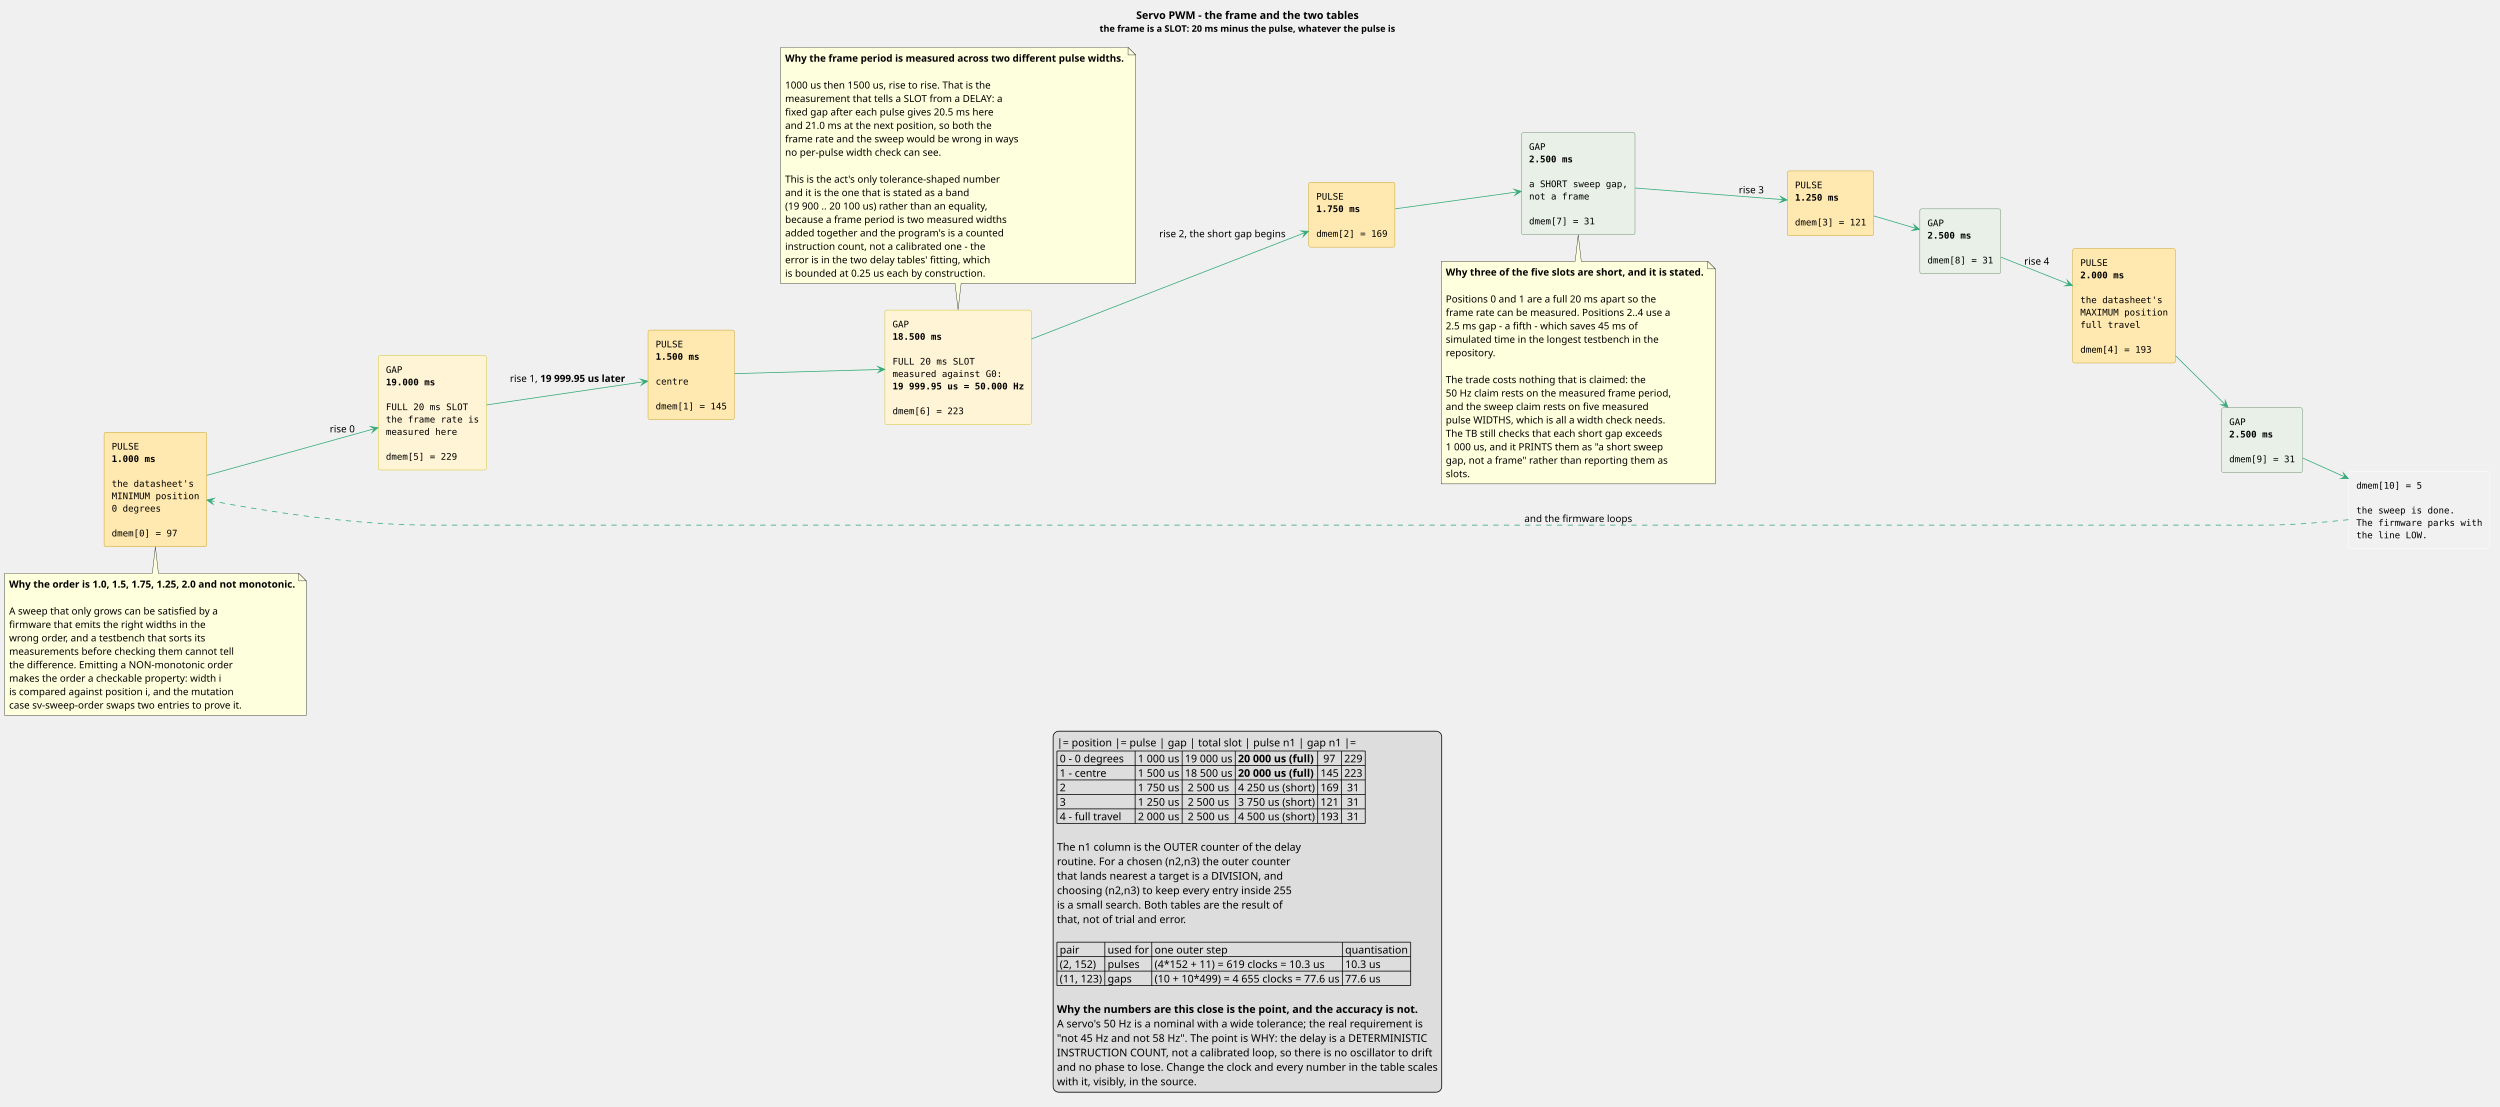
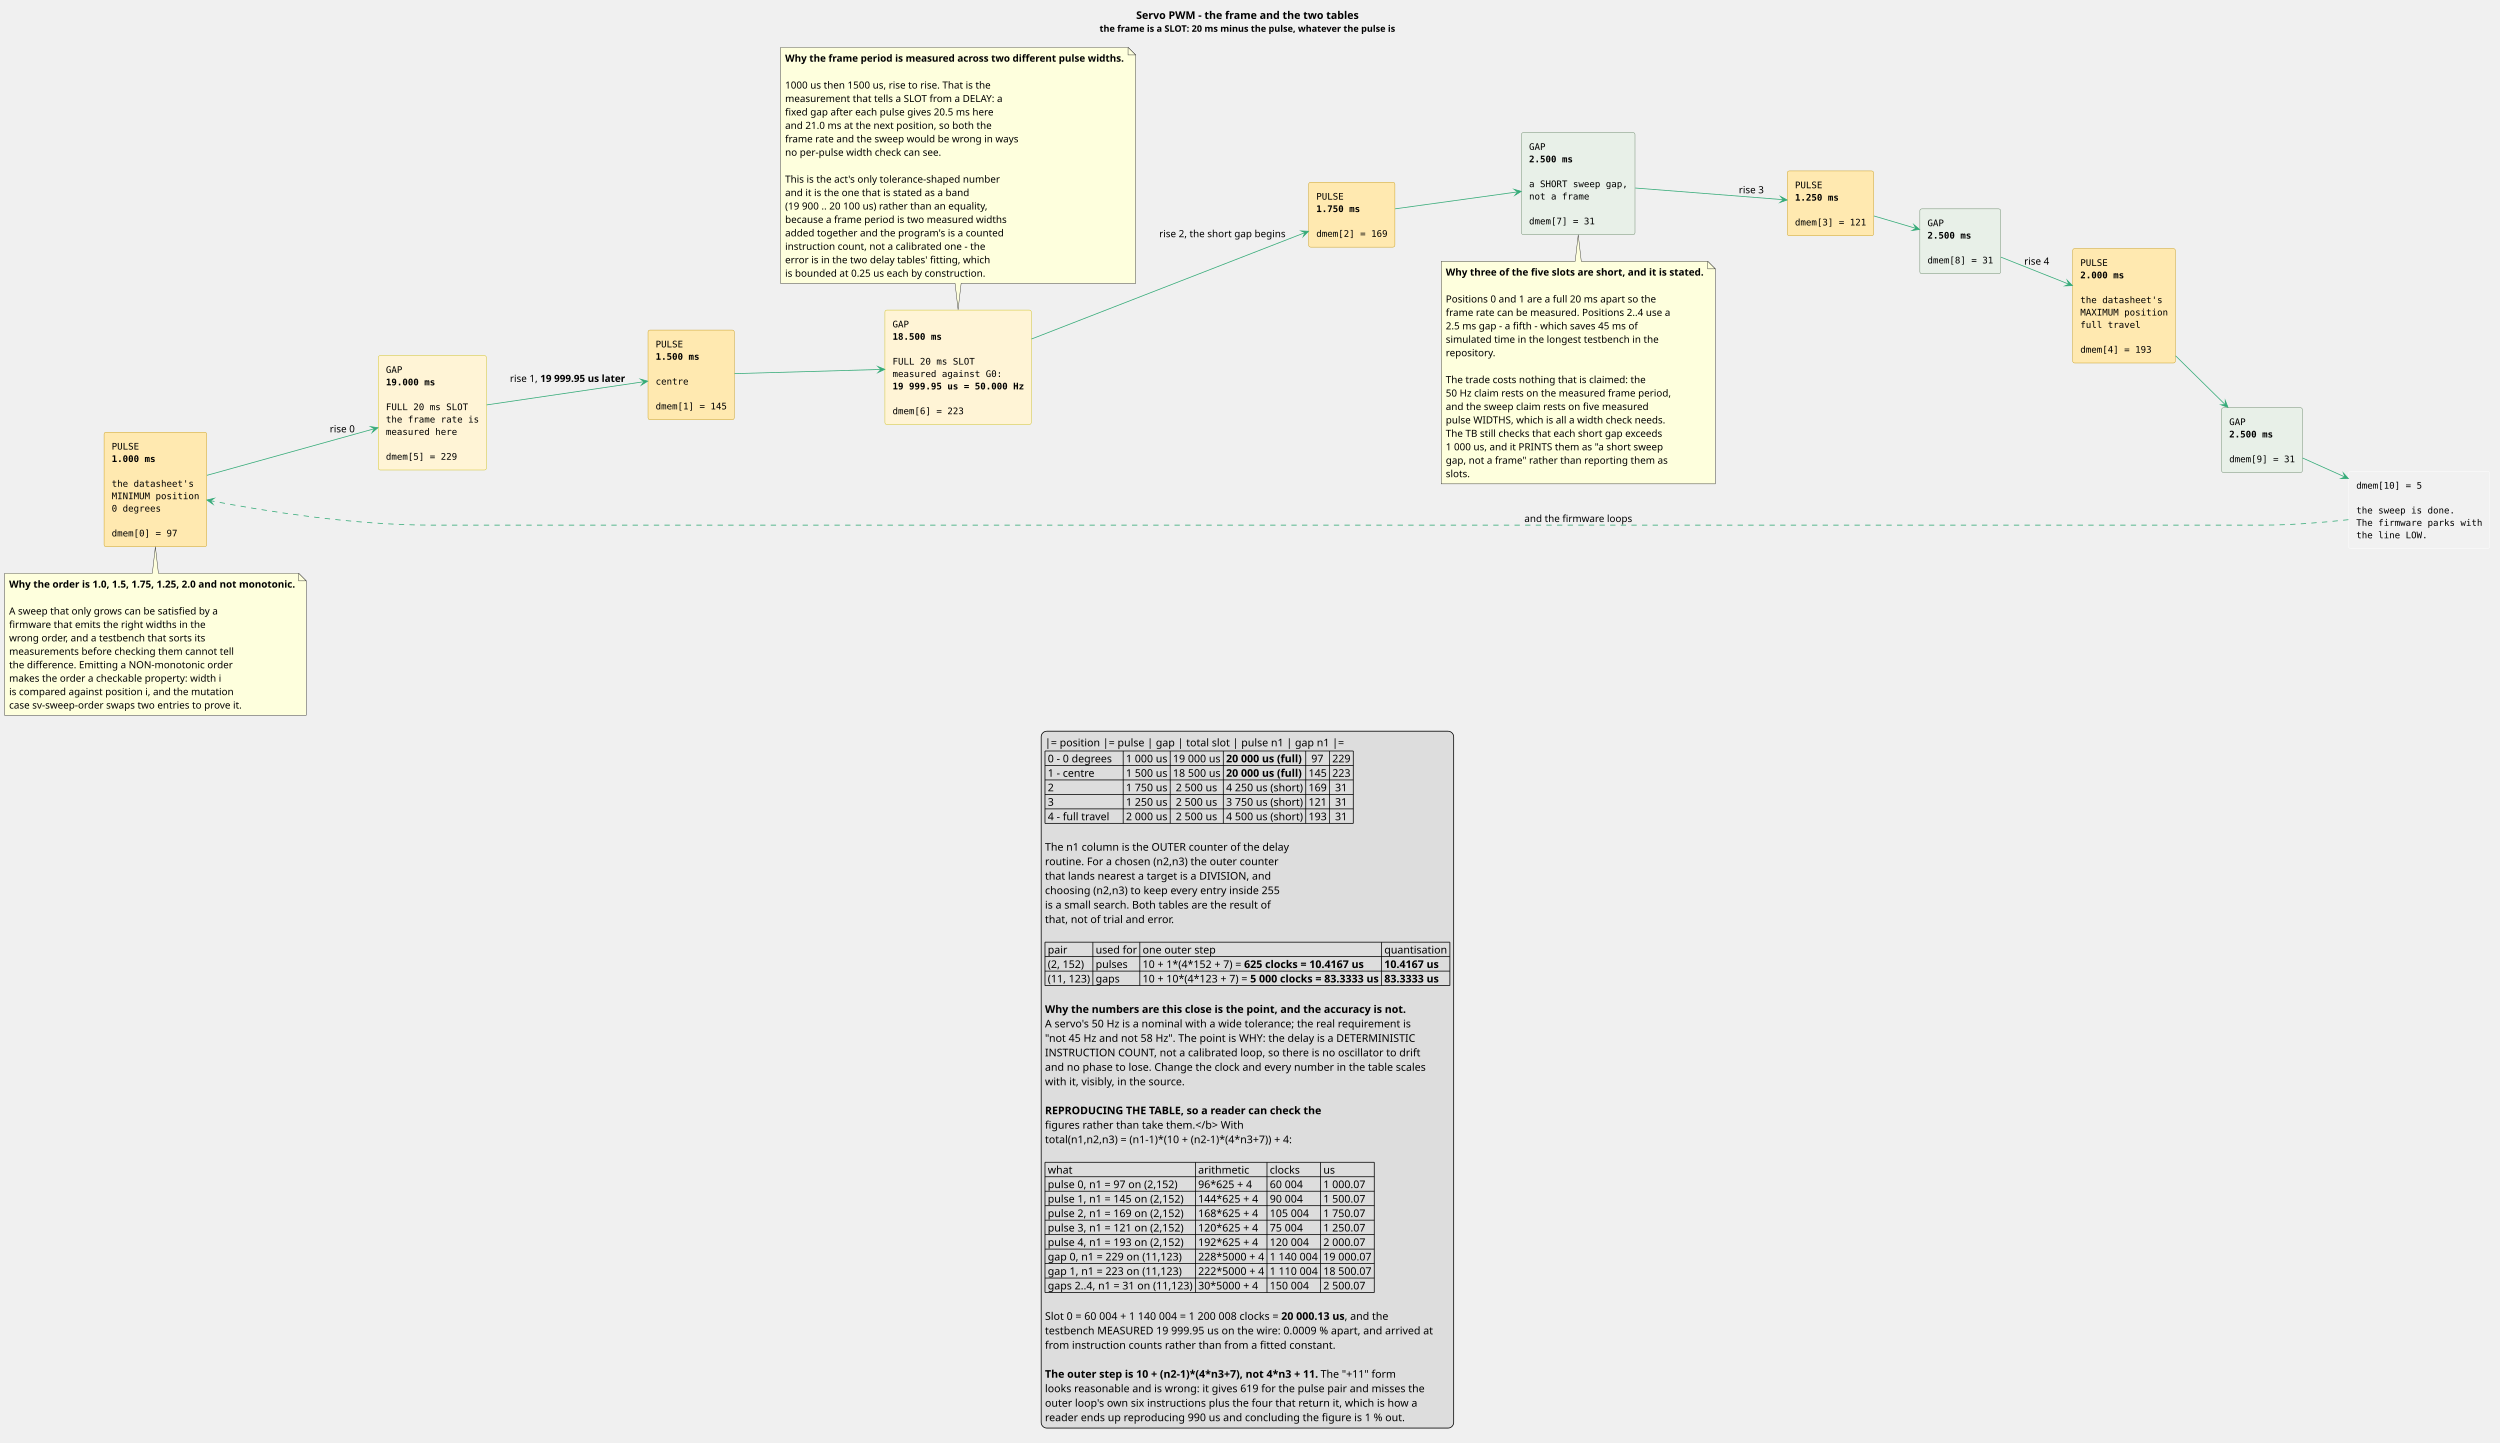
- <svg xmlns="http://www.w3.org/2000/svg" version="1.1" data-diagram-type="DESCRIPTION" style="width:3294px;height:1458px;background:#FFFFFF;" width="3294px" height="1458px" viewBox="0 0 3294 1458" zoomAndPan="magnify" preserveAspectRatio="none" contentStyleType="text/css">
+ <svg xmlns="http://www.w3.org/2000/svg" version="1.1" data-diagram-type="DESCRIPTION" style="width:3294px;height:1900px;background:#FFFFFF;" width="3294px" height="1900px" viewBox="0 0 3294 1900" zoomAndPan="magnify" preserveAspectRatio="none" contentStyleType="text/css">
  <defs />
  <g font-family="sans-serif" lengthAdjust="spacing">
    <g class="title" data-source-line="12">
      <text x="1496.982" y="24.966" fill="#000" font-size="14" textLength="293.257" font-weight="700">Servo PWM - the frame and the two tables</text>
      <text x="1448.735" y="41.896" fill="#000" font-size="12" textLength="389.751" font-weight="700">the frame is a SLOT: 20 ms minus the pulse, whatever the pulse is</text>
    </g>
    <g class="entity" data-qualified-name="P0" id="ent0001" data-source-line="40">
      <rect x="137.12" y="569.532" width="135.201" height="150.753" fill="#FFE9B0" style="stroke:#C09000;stroke-width:0.5;" rx="2.5" ry="2.5" />
      <text x="147.12" y="592.36" fill="#000" font-size="12" textLength="36" font-family="monospace">PULSE</text>
      <text x="147.12" y="608.704" fill="#000" font-size="12" textLength="57.6" font-weight="700" font-family="monospace">1.000 ms</text>
      <text x="147.12" y="625.048" fill="#000" font-size="12" font-family="monospace"> </text>
      <text x="147.12" y="641.392" fill="#000" font-size="12" textLength="108.001" font-family="monospace">the datasheet's</text>
      <text x="147.12" y="657.737" fill="#000" font-size="12" textLength="115.201" font-family="monospace">MINIMUM position</text>
      <text x="147.12" y="674.081" fill="#000" font-size="12" textLength="64.801" font-family="monospace">0 degrees</text>
      <text x="147.12" y="690.425" fill="#000" font-size="12" font-family="monospace"> </text>
      <text x="147.12" y="706.769" fill="#000" font-size="12" textLength="86.401" font-family="monospace">dmem[0] = 97</text>
    </g>
    <g class="entity" data-qualified-name="G0" id="ent0002" data-source-line="41">
      <rect x="498.44" y="468.532" width="142.401" height="150.753" fill="#FFF4D6" style="stroke:#C8B800;stroke-width:0.5;" rx="2.5" ry="2.5" />
      <text x="508.44" y="491.36" fill="#000" font-size="12" textLength="21.6" font-family="monospace">GAP</text>
      <text x="508.44" y="507.704" fill="#000" font-size="12" textLength="64.801" font-weight="700" font-family="monospace">19.000 ms</text>
      <text x="508.44" y="524.048" fill="#000" font-size="12" font-family="monospace"> </text>
      <text x="508.44" y="540.392" fill="#000" font-size="12" textLength="108.001" font-family="monospace">FULL 20 ms SLOT</text>
      <text x="508.44" y="556.737" fill="#000" font-size="12" textLength="122.401" font-family="monospace">the frame rate is</text>
      <text x="508.44" y="573.081" fill="#000" font-size="12" textLength="93.601" font-family="monospace">measured here</text>
      <text x="508.44" y="589.425" fill="#000" font-size="12" font-family="monospace"> </text>
      <text x="508.44" y="605.769" fill="#000" font-size="12" textLength="93.601" font-family="monospace">dmem[5] = 229</text>
    </g>
    <g class="entity" data-qualified-name="P1" id="ent0003" data-source-line="42">
      <rect x="853.84" y="434.882" width="113.601" height="118.065" fill="#FFE9B0" style="stroke:#C09000;stroke-width:0.5;" rx="2.5" ry="2.5" />
      <text x="863.84" y="457.71" fill="#000" font-size="12" textLength="36" font-family="monospace">PULSE</text>
      <text x="863.84" y="474.054" fill="#000" font-size="12" textLength="57.6" font-weight="700" font-family="monospace">1.500 ms</text>
      <text x="863.84" y="490.398" fill="#000" font-size="12" font-family="monospace"> </text>
      <text x="863.84" y="506.742" fill="#000" font-size="12" textLength="43.2" font-family="monospace">centre</text>
      <text x="863.84" y="523.087" fill="#000" font-size="12" font-family="monospace"> </text>
      <text x="863.84" y="539.431" fill="#000" font-size="12" textLength="93.601" font-family="monospace">dmem[1] = 145</text>
    </g>
    <g class="entity" data-qualified-name="G1" id="ent0004" data-source-line="43">
      <rect x="1165.98" y="408.532" width="192.801" height="150.753" fill="#FFF4D6" style="stroke:#C8B800;stroke-width:0.5;" rx="2.5" ry="2.5" />
      <text x="1175.98" y="431.36" fill="#000" font-size="12" textLength="21.6" font-family="monospace">GAP</text>
      <text x="1175.98" y="447.704" fill="#000" font-size="12" textLength="64.801" font-weight="700" font-family="monospace">18.500 ms</text>
      <text x="1175.98" y="464.048" fill="#000" font-size="12" font-family="monospace"> </text>
      <text x="1175.98" y="480.392" fill="#000" font-size="12" textLength="108.001" font-family="monospace">FULL 20 ms SLOT</text>
      <text x="1175.98" y="496.737" fill="#000" font-size="12" textLength="144.001" font-family="monospace">measured against G0:</text>
      <text x="1175.98" y="513.081" fill="#000" font-size="12" textLength="172.801" font-weight="700" font-family="monospace">19 999.95 us = 50.000 Hz</text>
      <text x="1175.98" y="529.425" fill="#000" font-size="12" font-family="monospace"> </text>
      <text x="1175.98" y="545.769" fill="#000" font-size="12" textLength="93.601" font-family="monospace">dmem[6] = 223</text>
    </g>
    <g class="entity" data-qualified-name="P2" id="ent0005" data-source-line="44">
      <rect x="1724.32" y="240.222" width="113.601" height="85.376" fill="#FFE9B0" style="stroke:#C09000;stroke-width:0.5;" rx="2.5" ry="2.5" />
      <text x="1734.32" y="263.05" fill="#000" font-size="12" textLength="36" font-family="monospace">PULSE</text>
      <text x="1734.32" y="279.394" fill="#000" font-size="12" textLength="57.6" font-weight="700" font-family="monospace">1.750 ms</text>
      <text x="1734.32" y="295.738" fill="#000" font-size="12" font-family="monospace"> </text>
      <text x="1734.32" y="312.082" fill="#000" font-size="12" textLength="93.601" font-family="monospace">dmem[2] = 169</text>
    </g>
    <g class="entity" data-qualified-name="G2" id="ent0006" data-source-line="45">
      <rect x="2004.67" y="174.712" width="149.601" height="134.409" fill="#E8F0E8" style="stroke:#575;stroke-width:0.5;" rx="2.5" ry="2.5" />
      <text x="2014.67" y="197.54" fill="#000" font-size="12" textLength="21.6" font-family="monospace">GAP</text>
      <text x="2014.67" y="213.884" fill="#000" font-size="12" textLength="57.6" font-weight="700" font-family="monospace">2.500 ms</text>
      <text x="2014.67" y="230.228" fill="#000" font-size="12" font-family="monospace"> </text>
      <text x="2014.67" y="246.572" fill="#000" font-size="12" textLength="129.601" font-family="monospace">a SHORT sweep gap,</text>
      <text x="2014.67" y="262.917" fill="#000" font-size="12" textLength="79.201" font-family="monospace">not a frame</text>
      <text x="2014.67" y="279.261" fill="#000" font-size="12" font-family="monospace"> </text>
      <text x="2014.67" y="295.605" fill="#000" font-size="12" textLength="86.401" font-family="monospace">dmem[7] = 31</text>
    </g>
    <g class="entity" data-qualified-name="P3" id="ent0007" data-source-line="46">
      <rect x="2355.01" y="225.222" width="113.601" height="85.376" fill="#FFE9B0" style="stroke:#C09000;stroke-width:0.5;" rx="2.5" ry="2.5" />
      <text x="2365.01" y="248.05" fill="#000" font-size="12" textLength="36" font-family="monospace">PULSE</text>
      <text x="2365.01" y="264.394" fill="#000" font-size="12" textLength="57.6" font-weight="700" font-family="monospace">1.250 ms</text>
      <text x="2365.01" y="280.738" fill="#000" font-size="12" font-family="monospace"> </text>
      <text x="2365.01" y="297.082" fill="#000" font-size="12" textLength="93.601" font-family="monospace">dmem[3] = 121</text>
    </g>
    <g class="entity" data-qualified-name="G3" id="ent0008" data-source-line="47">
      <rect x="2529.61" y="275.222" width="106.401" height="85.376" fill="#E8F0E8" style="stroke:#575;stroke-width:0.5;" rx="2.5" ry="2.5" />
      <text x="2539.61" y="298.05" fill="#000" font-size="12" textLength="21.6" font-family="monospace">GAP</text>
      <text x="2539.61" y="314.394" fill="#000" font-size="12" textLength="57.6" font-weight="700" font-family="monospace">2.500 ms</text>
      <text x="2539.61" y="330.738" fill="#000" font-size="12" font-family="monospace"> </text>
      <text x="2539.61" y="347.082" fill="#000" font-size="12" textLength="86.401" font-family="monospace">dmem[8] = 31</text>
    </g>
    <g class="entity" data-qualified-name="P4" id="ent0009" data-source-line="48">
      <rect x="2731.01" y="327.532" width="135.201" height="150.753" fill="#FFE9B0" style="stroke:#C09000;stroke-width:0.5;" rx="2.5" ry="2.5" />
      <text x="2741.01" y="350.36" fill="#000" font-size="12" textLength="36" font-family="monospace">PULSE</text>
      <text x="2741.01" y="366.704" fill="#000" font-size="12" textLength="57.6" font-weight="700" font-family="monospace">2.000 ms</text>
      <text x="2741.01" y="383.048" fill="#000" font-size="12" font-family="monospace"> </text>
      <text x="2741.01" y="399.392" fill="#000" font-size="12" textLength="108.001" font-family="monospace">the datasheet's</text>
      <text x="2741.01" y="415.737" fill="#000" font-size="12" textLength="115.201" font-family="monospace">MAXIMUM position</text>
      <text x="2741.01" y="432.081" fill="#000" font-size="12" textLength="79.201" font-family="monospace">full travel</text>
      <text x="2741.01" y="448.425" fill="#000" font-size="12" font-family="monospace"> </text>
      <text x="2741.01" y="464.769" fill="#000" font-size="12" textLength="93.601" font-family="monospace">dmem[4] = 193</text>
    </g>
    <g class="entity" data-qualified-name="G4" id="ent0010" data-source-line="49">
      <rect x="2927.21" y="537.222" width="106.401" height="85.376" fill="#E8F0E8" style="stroke:#575;stroke-width:0.5;" rx="2.5" ry="2.5" />
      <text x="2937.21" y="560.05" fill="#000" font-size="12" textLength="21.6" font-family="monospace">GAP</text>
      <text x="2937.21" y="576.394" fill="#000" font-size="12" textLength="57.6" font-weight="700" font-family="monospace">2.500 ms</text>
      <text x="2937.21" y="592.738" fill="#000" font-size="12" font-family="monospace"> </text>
      <text x="2937.21" y="609.082" fill="#000" font-size="12" textLength="86.401" font-family="monospace">dmem[9] = 31</text>
    </g>
    <g class="entity" data-qualified-name="END" id="ent0011" data-source-line="50">
      <rect x="3094.62" y="621.052" width="185.601" height="101.721" fill="#F1F1F1" style="stroke:#FFF;stroke-width:0.5;" rx="2.5" ry="2.5" />
      <text x="3104.62" y="643.88" fill="#000" font-size="12" textLength="86.401" font-family="monospace">dmem[10] = 5</text>
      <text x="3104.62" y="660.224" fill="#000" font-size="12" font-family="monospace"> </text>
      <text x="3104.62" y="676.568" fill="#000" font-size="12" textLength="129.601" font-family="monospace">the sweep is done.</text>
      <text x="3104.62" y="692.912" fill="#000" font-size="12" textLength="165.601" font-family="monospace">The firmware parks with</text>
      <text x="3104.62" y="709.257" fill="#000" font-size="12" textLength="93.601" font-family="monospace">the line LOW.</text>
    </g>
    <g class="entity" data-qualified-name="GMN23" id="ent0024" data-source-line="65">
      <path d="M6,755.382 L6,942.442 A0,0 0 0 0 6,942.442 L403.441,942.442 A0,0 0 0 0 403.441,942.442 L403.441,765.382 L393.441,755.382 L208.72,755.382 L204.72,720.362 L200.72,755.382 L6,755.382 A0,0 0 0 0 6,755.382" style="stroke:#181818;stroke-width:0.5;" fill="#FEFFDD" />
      <path d="M393.441,755.382 L393.441,765.382 L403.441,765.382 L393.441,755.382" style="stroke:#181818;stroke-width:0.5;" fill="#FEFFDD" />
      <text x="12" y="774.279" fill="#000" font-size="13" textLength="376.441" font-weight="700">Why the order is 1.0, 1.5, 1.75, 1.25, 2.0 and not monotonic.</text>
      <text x="12" y="791.985" fill="#000" font-size="13"> </text>
      <text x="12" y="809.691" fill="#000" font-size="13" textLength="275.86">A sweep that only grows can be satisfied by a</text>
      <text x="12" y="827.397" fill="#000" font-size="13" textLength="259.168">firmware that emits the right widths in the</text>
      <text x="12" y="845.103" fill="#000" font-size="13" textLength="261.118">wrong order, and a testbench that sorts its</text>
      <text x="12" y="862.809" fill="#000" font-size="13" textLength="296.725">measurements before checking them cannot tell</text>
      <text x="12" y="880.515" fill="#000" font-size="13" textLength="295.308">the difference. Emitting a NON-monotonic order</text>
      <text x="12" y="898.221" fill="#000" font-size="13" textLength="280.033">makes the order a checkable property: width i</text>
      <text x="12" y="915.927" fill="#000" font-size="13" textLength="296.101">is compared against position i, and the mutation</text>
      <text x="12" y="933.633" fill="#000" font-size="13" textLength="307.32">case sv-sweep-order swaps two entries to prove it.</text>
    </g>
    <g class="entity" data-qualified-name="GMN26" id="ent0027" data-source-line="78">
      <path d="M1028.44,62.412 L1028.44,373.414 A0,0 0 0 0 1028.44,373.414 L1258.38,373.414 L1262.38,408.062 L1266.38,373.414 L1496.315,373.414 A0,0 0 0 0 1496.315,373.414 L1496.315,72.412 L1486.315,62.412 L1028.44,62.412 A0,0 0 0 0 1028.44,62.412" style="stroke:#181818;stroke-width:0.5;" fill="#FEFFDD" />
      <path d="M1486.315,62.412 L1486.315,72.412 L1496.315,72.412 L1486.315,62.412" style="stroke:#181818;stroke-width:0.5;" fill="#FEFFDD" />
      <text x="1034.44" y="81.309" fill="#000" font-size="13" textLength="446.875" font-weight="700">Why the frame period is measured across two different pulse widths.</text>
      <text x="1034.44" y="99.015" fill="#000" font-size="13"> </text>
      <text x="1034.44" y="116.721" fill="#000" font-size="13" textLength="270.881">1000 us then 1500 us, rise to rise. That is the</text>
      <text x="1034.44" y="134.427" fill="#000" font-size="13" textLength="288.418">measurement that tells a SLOT from a DELAY: a</text>
      <text x="1034.44" y="152.133" fill="#000" font-size="13" textLength="275.106">fixed gap after each pulse gives 20.5 ms here</text>
      <text x="1034.44" y="169.839" fill="#000" font-size="13" textLength="272.506">and 21.0 ms at the next position, so both the</text>
      <text x="1034.44" y="187.545" fill="#000" font-size="13" textLength="308.243">frame rate and the sweep would be wrong in ways</text>
      <text x="1034.44" y="205.251" fill="#000" font-size="13" textLength="205.647">no per-pulse width check can see.</text>
      <text x="1034.44" y="222.957" fill="#000" font-size="13"> </text>
      <text x="1034.44" y="240.663" fill="#000" font-size="13" textLength="283.517">This is the act's only tolerance-shaped number</text>
      <text x="1034.44" y="258.369" fill="#000" font-size="13" textLength="242.697">and it is the one that is stated as a band</text>
      <text x="1034.44" y="276.075" fill="#000" font-size="13" textLength="267.449">(19 900 .. 20 100 us) rather than an equality,</text>
      <text x="1034.44" y="293.781" fill="#000" font-size="13" textLength="292.552">because a frame period is two measured widths</text>
      <text x="1034.44" y="311.487" fill="#000" font-size="13" textLength="289.224">added together and the program's is a counted</text>
      <text x="1034.44" y="329.193" fill="#000" font-size="13" textLength="264.186">instruction count, not a calibrated one - the</text>
      <text x="1034.44" y="346.899" fill="#000" font-size="13" textLength="270.53">error is in the two delay tables' fitting, which</text>
      <text x="1034.44" y="364.605" fill="#000" font-size="13" textLength="264.186">is bounded at 0.25 us each by construction.</text>
    </g>
    <g class="entity" data-qualified-name="GMN29" id="ent0030" data-source-line="98">
      <path d="M1898.92,344.262 L1898.92,637.558 A0,0 0 0 0 1898.92,637.558 L2260.013,637.558 A0,0 0 0 0 2260.013,637.558 L2260.013,354.262 L2250.013,344.262 L2083.47,344.262 L2079.47,309.332 L2075.47,344.262 L1898.92,344.262 A0,0 0 0 0 1898.92,344.262" style="stroke:#181818;stroke-width:0.5;" fill="#FEFFDD" />
      <path d="M2250.013,344.262 L2250.013,354.262 L2260.013,354.262 L2250.013,344.262" style="stroke:#181818;stroke-width:0.5;" fill="#FEFFDD" />
      <text x="1904.92" y="363.159" fill="#000" font-size="13" textLength="340.093" font-weight="700">Why three of the five slots are short, and it is stated.</text>
      <text x="1904.92" y="380.865" fill="#000" font-size="13"> </text>
      <text x="1904.92" y="398.571" fill="#000" font-size="13" textLength="277.407">Positions 0 and 1 are a full 20 ms apart so the</text>
      <text x="1904.92" y="416.277" fill="#000" font-size="13" textLength="296.673">frame rate can be measured. Positions 2..4 use a</text>
      <text x="1904.92" y="433.983" fill="#000" font-size="13" textLength="253.045">2.5 ms gap - a fifth - which saves 45 ms of</text>
      <text x="1904.92" y="451.689" fill="#000" font-size="13" textLength="280.605">simulated time in the longest testbench in the</text>
      <text x="1904.92" y="469.395" fill="#000" font-size="13" textLength="66.183">repository.</text>
      <text x="1904.92" y="487.101" fill="#000" font-size="13"> </text>
      <text x="1904.92" y="504.807" fill="#000" font-size="13" textLength="263.757">The trade costs nothing that is claimed: the</text>
      <text x="1904.92" y="522.513" fill="#000" font-size="13" textLength="297.609">50 Hz claim rests on the measured frame period,</text>
      <text x="1904.92" y="540.219" fill="#000" font-size="13" textLength="267.787">and the sweep claim rests on five measured</text>
      <text x="1904.92" y="557.925" fill="#000" font-size="13" textLength="289.692">pulse WIDTHS, which is all a width check needs.</text>
      <text x="1904.92" y="575.631" fill="#000" font-size="13" textLength="285.727">The TB still checks that each short gap exceeds</text>
      <text x="1904.92" y="593.337" fill="#000" font-size="13" textLength="286.884">1 000 us, and it PRINTS them as "a short sweep</text>
      <text x="1904.92" y="611.043" fill="#000" font-size="13" textLength="293.501">gap, not a frame" rather than reporting them as</text>
      <text x="1904.92" y="628.749" fill="#000" font-size="13" textLength="31.85">slots.</text>
    </g>
    <g class="link" data-entity-1="ent0001" data-entity-2="ent0002" id="lnk12" data-source-line="52" data-link-type="dependency">
      <path d="M272.71,626.272 C336.71,608.462 428.013,583.053 493.203,564.903" style="stroke:#3A7;stroke-width:1;" fill="none" id="P0-to-G0" />
      <polygon points="498.02,563.562,488.277,562.123,493.203,564.903,490.423,569.829,498.02,563.562" fill="#3A7" style="stroke:#3A7;stroke-width:1;stroke-linejoin:miter;stroke-miterlimit:10;" />
      <text x="434.44" y="569.649" fill="#000" font-size="13" textLength="33.098">rise 0</text>
    </g>
    <g class="link" data-entity-1="ent0002" data-entity-2="ent0003" id="lnk13" data-source-line="53" data-link-type="dependency">
      <path d="M641.29,533.492 C704.26,524.202 790.264,511.522 848.424,502.942" style="stroke:#3A7;stroke-width:1;" fill="none" id="G0-to-P1" />
      <polygon points="853.37,502.212,843.883,499.568,848.424,502.942,845.05,507.483,853.37,502.212" fill="#3A7" style="stroke:#3A7;stroke-width:1;stroke-linejoin:miter;stroke-miterlimit:10;" />
      <text x="671.84" y="503.219" fill="#000" font-size="13" textLength="36.582">rise 1,</text>
      <text x="711.802" y="503.219" fill="#000" font-size="13" textLength="111.696" font-weight="700">19 999.95 us later</text>
    </g>
    <g class="link" data-entity-1="ent0003" data-entity-2="ent0004" id="lnk14" data-source-line="54" data-link-type="dependency">
      <path d="M967.83,492.302 C1021.13,490.782 1097.272,488.605 1160.742,486.785" style="stroke:#3A7;stroke-width:1;" fill="none" id="P1-to-G1" />
      <polygon points="1165.74,486.642,1156.629,482.902,1160.742,486.785,1156.858,490.898,1165.74,486.642" fill="#3A7" style="stroke:#3A7;stroke-width:1;stroke-linejoin:miter;stroke-miterlimit:10;" />
    </g>
    <g class="link" data-entity-1="ent0004" data-entity-2="ent0005" id="lnk15" data-source-line="55" data-link-type="dependency">
      <path d="M1359.06,446.692 C1466.28,404.992 1631.85,340.584 1719.4,306.534" style="stroke:#3A7;stroke-width:1;" fill="none" id="G1-to-P2" />
      <polygon points="1724.06,304.722,1714.222,304.256,1719.4,306.534,1717.122,311.712,1724.06,304.722" fill="#3A7" style="stroke:#3A7;stroke-width:1;stroke-linejoin:miter;stroke-miterlimit:10;" />
      <text x="1527.32" y="312.509" fill="#000" font-size="13" textLength="166.569">rise 2, the short gap begins</text>
    </g>
    <g class="link" data-entity-1="ent0005" data-entity-2="ent0006" id="lnk16" data-source-line="56" data-link-type="dependency">
      <path d="M1838.21,275.152 C1885.28,268.642 1947.927,259.967 1999.447,252.847" style="stroke:#3A7;stroke-width:1;" fill="none" id="P2-to-G2" />
      <polygon points="2004.4,252.162,1994.937,249.432,1999.447,252.847,1996.032,257.356,2004.4,252.162" fill="#3A7" style="stroke:#3A7;stroke-width:1;stroke-linejoin:miter;stroke-miterlimit:10;" />
    </g>
    <g class="link" data-entity-1="ent0006" data-entity-2="ent0007" id="lnk17" data-source-line="57" data-link-type="dependency">
      <path d="M2154.6,247.742 C2215.19,252.512 2294.555,258.759 2349.665,263.099" style="stroke:#3A7;stroke-width:1;" fill="none" id="G2-to-P3" />
      <polygon points="2354.65,263.492,2345.992,258.798,2349.665,263.099,2345.364,266.773,2354.65,263.492" fill="#3A7" style="stroke:#3A7;stroke-width:1;stroke-linejoin:miter;stroke-miterlimit:10;" />
      <text x="2291.01" y="254.659" fill="#000" font-size="13" textLength="33.098">rise 3</text>
    </g>
    <g class="link" data-entity-1="ent0007" data-entity-2="ent0008" id="lnk18" data-source-line="58" data-link-type="dependency">
      <path d="M2469.09,284.562 C2488.48,290.302 2505.326,295.283 2524.416,300.933" style="stroke:#3A7;stroke-width:1;" fill="none" id="P3-to-G3" />
      <polygon points="2529.21,302.352,2521.715,295.962,2524.416,300.933,2519.445,303.633,2529.21,302.352" fill="#3A7" style="stroke:#3A7;stroke-width:1;stroke-linejoin:miter;stroke-miterlimit:10;" />
    </g>
    <g class="link" data-entity-1="ent0008" data-entity-2="ent0009" id="lnk19" data-source-line="59" data-link-type="dependency">
      <path d="M2636.39,338.812 C2664.83,350.122 2695.604,362.355 2725.994,374.435" style="stroke:#3A7;stroke-width:1;" fill="none" id="G3-to-P4" />
      <polygon points="2730.64,376.282,2723.754,369.24,2725.994,374.435,2720.799,376.675,2730.64,376.282" fill="#3A7" style="stroke:#3A7;stroke-width:1;stroke-linejoin:miter;stroke-miterlimit:10;" />
      <text x="2667.01" y="348.699" fill="#000" font-size="13" textLength="33.098">rise 4</text>
    </g>
    <g class="link" data-entity-1="ent0009" data-entity-2="ent0010" id="lnk20" data-source-line="60" data-link-type="dependency">
      <path d="M2866.57,468.822 C2889.63,491.522 2911.287,512.844 2932.027,533.264" style="stroke:#3A7;stroke-width:1;" fill="none" id="P4-to-G4" />
      <polygon points="2935.59,536.772,2931.983,527.607,2932.027,533.264,2926.37,533.308,2935.59,536.772" fill="#3A7" style="stroke:#3A7;stroke-width:1;stroke-linejoin:miter;stroke-miterlimit:10;" />
    </g>
    <g class="link" data-entity-1="ent0010" data-entity-2="ent0011" id="lnk21" data-source-line="61" data-link-type="dependency">
      <path d="M3033.94,603.482 C3052.33,611.732 3068.999,619.213 3089.659,628.493" style="stroke:#3A7;stroke-width:1;" fill="none" id="G4-to-END" />
      <polygon points="3094.22,630.542,3087.649,623.206,3089.659,628.493,3084.371,630.503,3094.22,630.542" fill="#3A7" style="stroke:#3A7;stroke-width:1;stroke-linejoin:miter;stroke-miterlimit:10;" />
    </g>
    <g class="link" data-entity-1="ent0011" data-entity-2="ent0001" id="lnk22" data-source-line="62" data-link-type="dependency">
      <path d="M3094.25,684.752 C3059.02,688.642 3018.43,691.912 2981.41,691.912 C568.64,691.912 568.64,691.912 568.64,691.912 C464.61,691.912 350.081,673.62 277.521,659.76" style="stroke:#3A7;stroke-width:1;stroke-dasharray:7,7;" fill="none" id="END-to-P0" />
      <polygon points="272.61,658.822,280.7,664.44,277.521,659.76,282.201,656.582,272.61,658.822" fill="#3A7" style="stroke:#3A7;stroke-width:1;stroke-linejoin:miter;stroke-miterlimit:10;" />
      <text x="2008.47" y="687.809" fill="#000" font-size="13" textLength="142.389">and the firmware loops</text>
    </g>
    <g class="legend" data-source-line="116">
-       <rect x="1387.613" y="963.442" width="511.996" height="475.63" fill="#DDD" style="stroke:#000;stroke-width:1;" rx="7.5" ry="7.5" />
-       <text x="1392.613" y="983.408" fill="#000" font-size="14" textLength="394.113">|= position |= pulse | gap | total slot | pulse n1 | gap n1 |=</text>
-       <text x="1396.253" y="1004.476" fill="#000" font-size="14" textLength="84.84">0 - 0 degrees</text>
-       <text x="1499.292" y="1004.476" fill="#000" font-size="14" textLength="54.67">1 000 us</text>
-       <text x="1561.242" y="1004.476" fill="#000" font-size="14" textLength="62.678">19 000 us</text>
-       <text x="1627.56" y="1004.476" fill="#000" font-size="14"> </text>
-       <text x="1631.2" y="1004.476" fill="#000" font-size="14" textLength="99.442" font-weight="700">20 000 us (full)</text>
-       <text x="1730.641" y="1004.476" fill="#000" font-size="14"> </text>
-       <text x="1743.493" y="1004.476" fill="#000" font-size="14" textLength="16.016">97</text>
-       <text x="1771.157" y="1004.476" fill="#000" font-size="14" textLength="24.024">229</text>
-       <text x="1396.253" y="1023.544" fill="#000" font-size="14" textLength="61.796">1 - centre</text>
-       <text x="1499.292" y="1023.544" fill="#000" font-size="14" textLength="54.67">1 500 us</text>
-       <text x="1561.242" y="1023.544" fill="#000" font-size="14" textLength="62.678">18 500 us</text>
-       <text x="1627.56" y="1023.544" fill="#000" font-size="14"> </text>
-       <text x="1631.2" y="1023.544" fill="#000" font-size="14" textLength="99.442" font-weight="700">20 000 us (full)</text>
-       <text x="1730.641" y="1023.544" fill="#000" font-size="14"> </text>
-       <text x="1739.853" y="1023.544" fill="#000" font-size="14" textLength="24.024">145</text>
-       <text x="1771.157" y="1023.544" fill="#000" font-size="14" textLength="24.024">223</text>
-       <text x="1396.253" y="1042.612" fill="#000" font-size="14">2</text>
-       <text x="1499.292" y="1042.612" fill="#000" font-size="14" textLength="54.67">1 750 us</text>
-       <text x="1564.882" y="1042.612" fill="#000" font-size="14" textLength="54.67">2 500 us</text>
-       <text x="1631.2" y="1042.612" fill="#000" font-size="14" textLength="101.374">4 250 us (short)</text>
-       <text x="1739.853" y="1042.612" fill="#000" font-size="14" textLength="24.024">169</text>
-       <text x="1774.797" y="1042.612" fill="#000" font-size="14" textLength="16.016">31</text>
-       <text x="1396.253" y="1061.68" fill="#000" font-size="14">3</text>
-       <text x="1499.292" y="1061.68" fill="#000" font-size="14" textLength="54.67">1 250 us</text>
-       <text x="1564.882" y="1061.68" fill="#000" font-size="14" textLength="54.67">2 500 us</text>
-       <text x="1631.2" y="1061.68" fill="#000" font-size="14" textLength="101.374">3 750 us (short)</text>
-       <text x="1739.853" y="1061.68" fill="#000" font-size="14" textLength="24.024">121</text>
-       <text x="1774.797" y="1061.68" fill="#000" font-size="14" textLength="16.016">31</text>
-       <text x="1396.253" y="1080.748" fill="#000" font-size="14" textLength="81.438">4 - full travel</text>
-       <text x="1499.292" y="1080.748" fill="#000" font-size="14" textLength="54.67">2 000 us</text>
-       <text x="1564.882" y="1080.748" fill="#000" font-size="14" textLength="54.67">2 500 us</text>
-       <text x="1631.2" y="1080.748" fill="#000" font-size="14" textLength="101.374">4 500 us (short)</text>
-       <text x="1739.853" y="1080.748" fill="#000" font-size="14" textLength="24.024">193</text>
-       <text x="1774.797" y="1080.748" fill="#000" font-size="14" textLength="16.016">31</text>
-       <line x1="1392.613" y1="989.51" x2="1798.821" y2="989.51" style="stroke:#000;stroke-width:1;" />
-       <line x1="1392.613" y1="1008.578" x2="1798.821" y2="1008.578" style="stroke:#000;stroke-width:1;" />
-       <line x1="1392.613" y1="1027.646" x2="1798.821" y2="1027.646" style="stroke:#000;stroke-width:1;" />
-       <line x1="1392.613" y1="1046.714" x2="1798.821" y2="1046.714" style="stroke:#000;stroke-width:1;" />
-       <line x1="1392.613" y1="1065.782" x2="1798.821" y2="1065.782" style="stroke:#000;stroke-width:1;" />
-       <line x1="1392.613" y1="1084.85" x2="1798.821" y2="1084.85" style="stroke:#000;stroke-width:1;" />
-       <line x1="1392.613" y1="989.51" x2="1392.613" y2="1084.85" style="stroke:#000;stroke-width:1;" />
-       <line x1="1495.652" y1="989.51" x2="1495.652" y2="1084.85" style="stroke:#000;stroke-width:1;" />
-       <line x1="1557.602" y1="989.51" x2="1557.602" y2="1084.85" style="stroke:#000;stroke-width:1;" />
-       <line x1="1627.56" y1="989.51" x2="1627.56" y2="1084.85" style="stroke:#000;stroke-width:1;" />
-       <line x1="1736.213" y1="989.51" x2="1736.213" y2="1084.85" style="stroke:#000;stroke-width:1;" />
-       <line x1="1767.517" y1="989.51" x2="1767.517" y2="1084.85" style="stroke:#000;stroke-width:1;" />
-       <line x1="1798.821" y1="989.51" x2="1798.821" y2="1084.85" style="stroke:#000;stroke-width:1;" />
-       <text x="1392.613" y="1101.816" fill="#000" font-size="14"> </text>
-       <text x="1392.613" y="1120.884" fill="#000" font-size="14" textLength="321.537">The n1 column is the OUTER counter of the delay</text>
-       <text x="1392.613" y="1139.951" fill="#000" font-size="14" textLength="307.971">routine. For a chosen (n2,n3) the outer counter</text>
-       <text x="1392.613" y="1159.019" fill="#000" font-size="14" textLength="298.269">that lands nearest a target is a DIVISION, and</text>
-       <text x="1392.613" y="1178.087" fill="#000" font-size="14" textLength="309.707">choosing (n2,n3) to keep every entry inside 255</text>
-       <text x="1392.613" y="1197.155" fill="#000" font-size="14" textLength="298.297">is a small search. Both tables are the result of</text>
-       <text x="1392.613" y="1216.223" fill="#000" font-size="14" textLength="172.521">that, not of trial and error.</text>
-       <text x="1392.613" y="1235.291" fill="#000" font-size="14"> </text>
-       <text x="1396.253" y="1256.359" fill="#000" font-size="14" textLength="25.858">pair</text>
-       <text x="1459.364" y="1256.359" fill="#000" font-size="14" textLength="54.572">used for</text>
-       <text x="1521.216" y="1256.359" fill="#000" font-size="14" textLength="96.418">one outer step</text>
-       <text x="1772.319" y="1256.359" fill="#000" font-size="14" textLength="82.782">quantisation</text>
-       <text x="1396.253" y="1275.427" fill="#000" font-size="14" textLength="47.824">(2, 152)</text>
-       <text x="1459.364" y="1275.427" fill="#000" font-size="14" textLength="42.182">pulses</text>
-       <text x="1521.216" y="1275.427" fill="#000" font-size="14" textLength="224.167">(4*152 + 11) = 619 clocks = 10.3 us</text>
-       <text x="1772.319" y="1275.427" fill="#000" font-size="14" textLength="46.774">10.3 us</text>
-       <text x="1396.253" y="1294.495" fill="#000" font-size="14" textLength="55.832">(11, 123)</text>
-       <text x="1459.364" y="1294.495" fill="#000" font-size="14" textLength="31.78">gaps</text>
-       <text x="1521.216" y="1294.495" fill="#000" font-size="14" textLength="243.823">(10 + 10*499) = 4 655 clocks = 77.6 us</text>
-       <text x="1772.319" y="1294.495" fill="#000" font-size="14" textLength="46.774">77.6 us</text>
-       <line x1="1392.613" y1="1241.393" x2="1858.741" y2="1241.393" style="stroke:#000;stroke-width:1;" />
-       <line x1="1392.613" y1="1260.461" x2="1858.741" y2="1260.461" style="stroke:#000;stroke-width:1;" />
-       <line x1="1392.613" y1="1279.529" x2="1858.741" y2="1279.529" style="stroke:#000;stroke-width:1;" />
-       <line x1="1392.613" y1="1298.597" x2="1858.741" y2="1298.597" style="stroke:#000;stroke-width:1;" />
-       <line x1="1392.613" y1="1241.393" x2="1392.613" y2="1298.597" style="stroke:#000;stroke-width:1;" />
-       <line x1="1455.724" y1="1241.393" x2="1455.724" y2="1298.597" style="stroke:#000;stroke-width:1;" />
-       <line x1="1517.576" y1="1241.393" x2="1517.576" y2="1298.597" style="stroke:#000;stroke-width:1;" />
-       <line x1="1768.679" y1="1241.393" x2="1768.679" y2="1298.597" style="stroke:#000;stroke-width:1;" />
-       <line x1="1858.741" y1="1241.393" x2="1858.741" y2="1298.597" style="stroke:#000;stroke-width:1;" />
-       <text x="1392.613" y="1315.563" fill="#000" font-size="14"> </text>
-       <text x="1392.613" y="1334.631" fill="#000" font-size="14" textLength="475.186" font-weight="700">Why the numbers are this close is the point, and the accuracy is not.</text>
-       <text x="1392.613" y="1353.699" fill="#000" font-size="14" textLength="483.782">A servo's 50 Hz is a nominal with a wide tolerance; the real requirement is</text>
-       <text x="1392.613" y="1372.766" fill="#000" font-size="14" textLength="488.36">"not 45 Hz and not 58 Hz". The point is WHY: the delay is a DETERMINISTIC</text>
-       <text x="1392.613" y="1391.834" fill="#000" font-size="14" textLength="496.354">INSTRUCTION COUNT, not a calibrated loop, so there is no oscillator to drift</text>
-       <text x="1392.613" y="1410.902" fill="#000" font-size="14" textLength="501.996">and no phase to lose. Change the clock and every number in the table scales</text>
-       <text x="1392.613" y="1429.97" fill="#000" font-size="14" textLength="184.939">with it, visibly, in the source.</text>
+       <rect x="1371.863" y="963.442" width="543.496" height="918.192" fill="#DDD" style="stroke:#000;stroke-width:1;" rx="7.5" ry="7.5" />
+       <text x="1376.863" y="983.408" fill="#000" font-size="14" textLength="394.113">|= position |= pulse | gap | total slot | pulse n1 | gap n1 |=</text>
+       <text x="1380.503" y="1004.476" fill="#000" font-size="14" textLength="84.84">0 - 0 degrees</text>
+       <text x="1483.542" y="1004.476" fill="#000" font-size="14" textLength="54.67">1 000 us</text>
+       <text x="1545.492" y="1004.476" fill="#000" font-size="14" textLength="62.678">19 000 us</text>
+       <text x="1611.81" y="1004.476" fill="#000" font-size="14"> </text>
+       <text x="1615.45" y="1004.476" fill="#000" font-size="14" textLength="99.442" font-weight="700">20 000 us (full)</text>
+       <text x="1714.891" y="1004.476" fill="#000" font-size="14"> </text>
+       <text x="1727.743" y="1004.476" fill="#000" font-size="14" textLength="16.016">97</text>
+       <text x="1755.407" y="1004.476" fill="#000" font-size="14" textLength="24.024">229</text>
+       <text x="1380.503" y="1023.544" fill="#000" font-size="14" textLength="61.796">1 - centre</text>
+       <text x="1483.542" y="1023.544" fill="#000" font-size="14" textLength="54.67">1 500 us</text>
+       <text x="1545.492" y="1023.544" fill="#000" font-size="14" textLength="62.678">18 500 us</text>
+       <text x="1611.81" y="1023.544" fill="#000" font-size="14"> </text>
+       <text x="1615.45" y="1023.544" fill="#000" font-size="14" textLength="99.442" font-weight="700">20 000 us (full)</text>
+       <text x="1714.891" y="1023.544" fill="#000" font-size="14"> </text>
+       <text x="1724.103" y="1023.544" fill="#000" font-size="14" textLength="24.024">145</text>
+       <text x="1755.407" y="1023.544" fill="#000" font-size="14" textLength="24.024">223</text>
+       <text x="1380.503" y="1042.612" fill="#000" font-size="14">2</text>
+       <text x="1483.542" y="1042.612" fill="#000" font-size="14" textLength="54.67">1 750 us</text>
+       <text x="1549.132" y="1042.612" fill="#000" font-size="14" textLength="54.67">2 500 us</text>
+       <text x="1615.45" y="1042.612" fill="#000" font-size="14" textLength="101.374">4 250 us (short)</text>
+       <text x="1724.103" y="1042.612" fill="#000" font-size="14" textLength="24.024">169</text>
+       <text x="1759.047" y="1042.612" fill="#000" font-size="14" textLength="16.016">31</text>
+       <text x="1380.503" y="1061.68" fill="#000" font-size="14">3</text>
+       <text x="1483.542" y="1061.68" fill="#000" font-size="14" textLength="54.67">1 250 us</text>
+       <text x="1549.132" y="1061.68" fill="#000" font-size="14" textLength="54.67">2 500 us</text>
+       <text x="1615.45" y="1061.68" fill="#000" font-size="14" textLength="101.374">3 750 us (short)</text>
+       <text x="1724.103" y="1061.68" fill="#000" font-size="14" textLength="24.024">121</text>
+       <text x="1759.047" y="1061.68" fill="#000" font-size="14" textLength="16.016">31</text>
+       <text x="1380.503" y="1080.748" fill="#000" font-size="14" textLength="81.438">4 - full travel</text>
+       <text x="1483.542" y="1080.748" fill="#000" font-size="14" textLength="54.67">2 000 us</text>
+       <text x="1549.132" y="1080.748" fill="#000" font-size="14" textLength="54.67">2 500 us</text>
+       <text x="1615.45" y="1080.748" fill="#000" font-size="14" textLength="101.374">4 500 us (short)</text>
+       <text x="1724.103" y="1080.748" fill="#000" font-size="14" textLength="24.024">193</text>
+       <text x="1759.047" y="1080.748" fill="#000" font-size="14" textLength="16.016">31</text>
+       <line x1="1376.863" y1="989.51" x2="1783.071" y2="989.51" style="stroke:#000;stroke-width:1;" />
+       <line x1="1376.863" y1="1008.578" x2="1783.071" y2="1008.578" style="stroke:#000;stroke-width:1;" />
+       <line x1="1376.863" y1="1027.646" x2="1783.071" y2="1027.646" style="stroke:#000;stroke-width:1;" />
+       <line x1="1376.863" y1="1046.714" x2="1783.071" y2="1046.714" style="stroke:#000;stroke-width:1;" />
+       <line x1="1376.863" y1="1065.782" x2="1783.071" y2="1065.782" style="stroke:#000;stroke-width:1;" />
+       <line x1="1376.863" y1="1084.85" x2="1783.071" y2="1084.85" style="stroke:#000;stroke-width:1;" />
+       <line x1="1376.863" y1="989.51" x2="1376.863" y2="1084.85" style="stroke:#000;stroke-width:1;" />
+       <line x1="1479.902" y1="989.51" x2="1479.902" y2="1084.85" style="stroke:#000;stroke-width:1;" />
+       <line x1="1541.852" y1="989.51" x2="1541.852" y2="1084.85" style="stroke:#000;stroke-width:1;" />
+       <line x1="1611.81" y1="989.51" x2="1611.81" y2="1084.85" style="stroke:#000;stroke-width:1;" />
+       <line x1="1720.463" y1="989.51" x2="1720.463" y2="1084.85" style="stroke:#000;stroke-width:1;" />
+       <line x1="1751.767" y1="989.51" x2="1751.767" y2="1084.85" style="stroke:#000;stroke-width:1;" />
+       <line x1="1783.071" y1="989.51" x2="1783.071" y2="1084.85" style="stroke:#000;stroke-width:1;" />
+       <text x="1376.863" y="1101.816" fill="#000" font-size="14"> </text>
+       <text x="1376.863" y="1120.884" fill="#000" font-size="14" textLength="321.537">The n1 column is the OUTER counter of the delay</text>
+       <text x="1376.863" y="1139.951" fill="#000" font-size="14" textLength="307.971">routine. For a chosen (n2,n3) the outer counter</text>
+       <text x="1376.863" y="1159.019" fill="#000" font-size="14" textLength="298.269">that lands nearest a target is a DIVISION, and</text>
+       <text x="1376.863" y="1178.087" fill="#000" font-size="14" textLength="309.707">choosing (n2,n3) to keep every entry inside 255</text>
+       <text x="1376.863" y="1197.155" fill="#000" font-size="14" textLength="298.297">is a small search. Both tables are the result of</text>
+       <text x="1376.863" y="1216.223" fill="#000" font-size="14" textLength="172.521">that, not of trial and error.</text>
+       <text x="1376.863" y="1235.291" fill="#000" font-size="14"> </text>
+       <text x="1380.503" y="1256.359" fill="#000" font-size="14" textLength="25.858">pair</text>
+       <text x="1443.614" y="1256.359" fill="#000" font-size="14" textLength="54.572">used for</text>
+       <text x="1505.466" y="1256.359" fill="#000" font-size="14" textLength="96.418">one outer step</text>
+       <text x="1823.937" y="1256.359" fill="#000" font-size="14" textLength="82.782">quantisation</text>
+       <text x="1380.503" y="1275.427" fill="#000" font-size="14" textLength="47.824">(2, 152)</text>
+       <text x="1443.614" y="1275.427" fill="#000" font-size="14" textLength="42.182">pulses</text>
+       <text x="1505.466" y="1275.427" fill="#000" font-size="14" textLength="130.115">10 + 1*(4*152 + 7) =</text>
+       <text x="1639.222" y="1275.427" fill="#000" font-size="14" textLength="157.779" font-weight="700">625 clocks = 10.4167 us</text>
+       <text x="1797.001" y="1275.427" fill="#000" font-size="14"> </text>
+       <text x="1820.297" y="1275.427" fill="#000" font-size="14"> </text>
+       <text x="1823.937" y="1275.427" fill="#000" font-size="14" textLength="71.75" font-weight="700">10.4167 us</text>
+       <text x="1895.687" y="1275.427" fill="#000" font-size="14"> </text>
+       <text x="1380.503" y="1294.495" fill="#000" font-size="14" textLength="55.832">(11, 123)</text>
+       <text x="1443.614" y="1294.495" fill="#000" font-size="14" textLength="31.78">gaps</text>
+       <text x="1505.466" y="1294.495" fill="#000" font-size="14" textLength="138.123">10 + 10*(4*123 + 7) =</text>
+       <text x="1647.23" y="1294.495" fill="#000" font-size="14" textLength="169.427" font-weight="700">5 000 clocks = 83.3333 us</text>
+       <text x="1816.657" y="1294.495" fill="#000" font-size="14"> </text>
+       <text x="1820.297" y="1294.495" fill="#000" font-size="14"> </text>
+       <text x="1823.937" y="1294.495" fill="#000" font-size="14" textLength="71.75" font-weight="700">83.3333 us</text>
+       <text x="1895.687" y="1294.495" fill="#000" font-size="14"> </text>
+       <line x1="1376.863" y1="1241.393" x2="1910.359" y2="1241.393" style="stroke:#000;stroke-width:1;" />
+       <line x1="1376.863" y1="1260.461" x2="1910.359" y2="1260.461" style="stroke:#000;stroke-width:1;" />
+       <line x1="1376.863" y1="1279.529" x2="1910.359" y2="1279.529" style="stroke:#000;stroke-width:1;" />
+       <line x1="1376.863" y1="1298.597" x2="1910.359" y2="1298.597" style="stroke:#000;stroke-width:1;" />
+       <line x1="1376.863" y1="1241.393" x2="1376.863" y2="1298.597" style="stroke:#000;stroke-width:1;" />
+       <line x1="1439.974" y1="1241.393" x2="1439.974" y2="1298.597" style="stroke:#000;stroke-width:1;" />
+       <line x1="1501.826" y1="1241.393" x2="1501.826" y2="1298.597" style="stroke:#000;stroke-width:1;" />
+       <line x1="1820.297" y1="1241.393" x2="1820.297" y2="1298.597" style="stroke:#000;stroke-width:1;" />
+       <line x1="1910.359" y1="1241.393" x2="1910.359" y2="1298.597" style="stroke:#000;stroke-width:1;" />
+       <text x="1376.863" y="1315.563" fill="#000" font-size="14"> </text>
+       <text x="1376.863" y="1334.631" fill="#000" font-size="14" textLength="475.186" font-weight="700">Why the numbers are this close is the point, and the accuracy is not.</text>
+       <text x="1376.863" y="1353.699" fill="#000" font-size="14" textLength="483.782">A servo's 50 Hz is a nominal with a wide tolerance; the real requirement is</text>
+       <text x="1376.863" y="1372.766" fill="#000" font-size="14" textLength="488.36">"not 45 Hz and not 58 Hz". The point is WHY: the delay is a DETERMINISTIC</text>
+       <text x="1376.863" y="1391.834" fill="#000" font-size="14" textLength="496.354">INSTRUCTION COUNT, not a calibrated loop, so there is no oscillator to drift</text>
+       <text x="1376.863" y="1410.902" fill="#000" font-size="14" textLength="501.996">and no phase to lose. Change the clock and every number in the table scales</text>
+       <text x="1376.863" y="1429.97" fill="#000" font-size="14" textLength="184.939">with it, visibly, in the source.</text>
+       <text x="1376.863" y="1449.038" fill="#000" font-size="14"> </text>
+       <text x="1376.863" y="1468.106" fill="#000" font-size="14" textLength="364.699" font-weight="700">REPRODUCING THE TABLE, so a reader can check the</text>
+       <text x="1376.863" y="1487.174" fill="#000" font-size="14" textLength="262.401">figures rather than take them.&lt;/b&gt; With</text>
+       <text x="1376.863" y="1506.242" fill="#000" font-size="14" textLength="325.345">total(n1,n2,n3) = (n1-1)*(10 + (n2-1)*(4*n3+7)) + 4:</text>
+       <text x="1376.863" y="1525.31" fill="#000" font-size="14"> </text>
+       <text x="1380.503" y="1546.378" fill="#000" font-size="14" textLength="32.564">what</text>
+       <text x="1578.672" y="1546.378" fill="#000" font-size="14" textLength="67.326">arithmetic</text>
+       <text x="1673.018" y="1546.378" fill="#000" font-size="14" textLength="39.704">clocks</text>
+       <text x="1743.633" y="1546.378" fill="#000" font-size="14" textLength="15.358">us</text>
+       <text x="1380.503" y="1565.446" fill="#000" font-size="14" textLength="171.065">pulse 0, n1 = 97 on (2,152)</text>
+       <text x="1578.672" y="1565.446" fill="#000" font-size="14" textLength="71.05">96*625 + 4</text>
+       <text x="1673.018" y="1565.446" fill="#000" font-size="14" textLength="43.68">60 004</text>
+       <text x="1743.633" y="1565.446" fill="#000" font-size="14" textLength="55.44">1 000.07</text>
+       <text x="1380.503" y="1584.514" fill="#000" font-size="14" textLength="179.073">pulse 1, n1 = 145 on (2,152)</text>
+       <text x="1578.672" y="1584.514" fill="#000" font-size="14" textLength="79.058">144*625 + 4</text>
+       <text x="1673.018" y="1584.514" fill="#000" font-size="14" textLength="43.68">90 004</text>
+       <text x="1743.633" y="1584.514" fill="#000" font-size="14" textLength="55.44">1 500.07</text>
+       <text x="1380.503" y="1603.581" fill="#000" font-size="14" textLength="179.073">pulse 2, n1 = 169 on (2,152)</text>
+       <text x="1578.672" y="1603.581" fill="#000" font-size="14" textLength="79.058">168*625 + 4</text>
+       <text x="1673.018" y="1603.581" fill="#000" font-size="14" textLength="51.688">105 004</text>
+       <text x="1743.633" y="1603.581" fill="#000" font-size="14" textLength="55.44">1 750.07</text>
+       <text x="1380.503" y="1622.649" fill="#000" font-size="14" textLength="179.073">pulse 3, n1 = 121 on (2,152)</text>
+       <text x="1578.672" y="1622.649" fill="#000" font-size="14" textLength="79.058">120*625 + 4</text>
+       <text x="1673.018" y="1622.649" fill="#000" font-size="14" textLength="43.68">75 004</text>
+       <text x="1743.633" y="1622.649" fill="#000" font-size="14" textLength="55.44">1 250.07</text>
+       <text x="1380.503" y="1641.717" fill="#000" font-size="14" textLength="179.073">pulse 4, n1 = 193 on (2,152)</text>
+       <text x="1578.672" y="1641.717" fill="#000" font-size="14" textLength="79.058">192*625 + 4</text>
+       <text x="1673.018" y="1641.717" fill="#000" font-size="14" textLength="51.688">120 004</text>
+       <text x="1743.633" y="1641.717" fill="#000" font-size="14" textLength="55.44">2 000.07</text>
+       <text x="1380.503" y="1660.785" fill="#000" font-size="14" textLength="176.679">gap 0, n1 = 229 on (11,123)</text>
+       <text x="1578.672" y="1660.785" fill="#000" font-size="14" textLength="87.066">228*5000 + 4</text>
+       <text x="1673.018" y="1660.785" fill="#000" font-size="14" textLength="63.336">1 140 004</text>
+       <text x="1743.633" y="1660.785" fill="#000" font-size="14" textLength="63.448">19 000.07</text>
+       <text x="1380.503" y="1679.853" fill="#000" font-size="14" textLength="176.679">gap 1, n1 = 223 on (11,123)</text>
+       <text x="1578.672" y="1679.853" fill="#000" font-size="14" textLength="87.066">222*5000 + 4</text>
+       <text x="1673.018" y="1679.853" fill="#000" font-size="14" textLength="63.336">1 110 004</text>
+       <text x="1743.633" y="1679.853" fill="#000" font-size="14" textLength="63.448">18 500.07</text>
+       <text x="1380.503" y="1698.921" fill="#000" font-size="14" textLength="190.889">gaps 2..4, n1 = 31 on (11,123)</text>
+       <text x="1578.672" y="1698.921" fill="#000" font-size="14" textLength="79.058">30*5000 + 4</text>
+       <text x="1673.018" y="1698.921" fill="#000" font-size="14" textLength="51.688">150 004</text>
+       <text x="1743.633" y="1698.921" fill="#000" font-size="14" textLength="55.44">2 500.07</text>
+       <line x1="1376.863" y1="1531.412" x2="1810.721" y2="1531.412" style="stroke:#000;stroke-width:1;" />
+       <line x1="1376.863" y1="1550.48" x2="1810.721" y2="1550.48" style="stroke:#000;stroke-width:1;" />
+       <line x1="1376.863" y1="1569.548" x2="1810.721" y2="1569.548" style="stroke:#000;stroke-width:1;" />
+       <line x1="1376.863" y1="1588.616" x2="1810.721" y2="1588.616" style="stroke:#000;stroke-width:1;" />
+       <line x1="1376.863" y1="1607.683" x2="1810.721" y2="1607.683" style="stroke:#000;stroke-width:1;" />
+       <line x1="1376.863" y1="1626.751" x2="1810.721" y2="1626.751" style="stroke:#000;stroke-width:1;" />
+       <line x1="1376.863" y1="1645.819" x2="1810.721" y2="1645.819" style="stroke:#000;stroke-width:1;" />
+       <line x1="1376.863" y1="1664.887" x2="1810.721" y2="1664.887" style="stroke:#000;stroke-width:1;" />
+       <line x1="1376.863" y1="1683.955" x2="1810.721" y2="1683.955" style="stroke:#000;stroke-width:1;" />
+       <line x1="1376.863" y1="1703.023" x2="1810.721" y2="1703.023" style="stroke:#000;stroke-width:1;" />
+       <line x1="1376.863" y1="1531.412" x2="1376.863" y2="1703.023" style="stroke:#000;stroke-width:1;" />
+       <line x1="1575.032" y1="1531.412" x2="1575.032" y2="1703.023" style="stroke:#000;stroke-width:1;" />
+       <line x1="1669.378" y1="1531.412" x2="1669.378" y2="1703.023" style="stroke:#000;stroke-width:1;" />
+       <line x1="1739.993" y1="1531.412" x2="1739.993" y2="1703.023" style="stroke:#000;stroke-width:1;" />
+       <line x1="1810.721" y1="1531.412" x2="1810.721" y2="1703.023" style="stroke:#000;stroke-width:1;" />
+       <text x="1376.863" y="1719.989" fill="#000" font-size="14"> </text>
+       <text x="1376.863" y="1739.057" fill="#000" font-size="14" textLength="307.677">Slot 0 = 60 004 + 1 140 004 = 1 200 008 clocks =</text>
+       <text x="1688.179" y="1739.057" fill="#000" font-size="14" textLength="83.398" font-weight="700">20 000.13 us</text>
+       <text x="1771.577" y="1739.057" fill="#000" font-size="14" textLength="57.75">, and the</text>
+       <text x="1376.863" y="1758.125" fill="#000" font-size="14" textLength="511.558">testbench MEASURED 19 999.95 us on the wire: 0.0009 % apart, and arrived at</text>
+       <text x="1376.863" y="1777.193" fill="#000" font-size="14" textLength="383.697">from instruction counts rather than from a fitted constant.</text>
+       <text x="1376.863" y="1796.261" fill="#000" font-size="14"> </text>
+       <text x="1376.863" y="1815.329" fill="#000" font-size="14" textLength="359.491" font-weight="700">The outer step is 10 + (n2-1)*(4*n3+7), not 4*n3 + 11.</text>
+       <text x="1739.993" y="1815.329" fill="#000" font-size="14" textLength="99.218">The "+11" form</text>
+       <text x="1376.863" y="1834.396" fill="#000" font-size="14" textLength="500.792">looks reasonable and is wrong: it gives 619 for the pulse pair and misses the</text>
+       <text x="1376.863" y="1853.464" fill="#000" font-size="14" textLength="492.042">outer loop's own six instructions plus the four that return it, which is how a</text>
+       <text x="1376.863" y="1872.532" fill="#000" font-size="14" textLength="475.326">reader ends up reproducing 990 us and concluding the figure is 1 % out.</text>
    </g>
  </g>
</svg>
